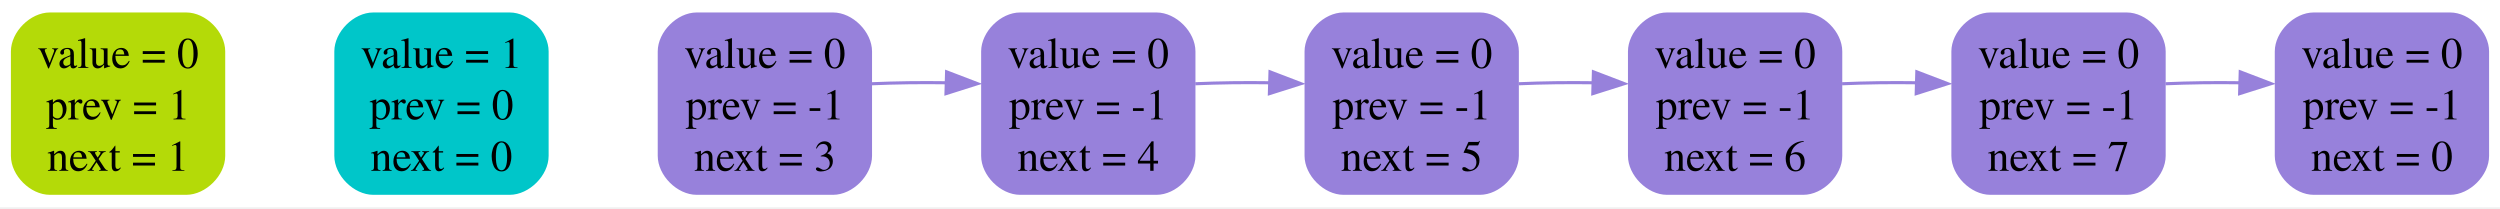
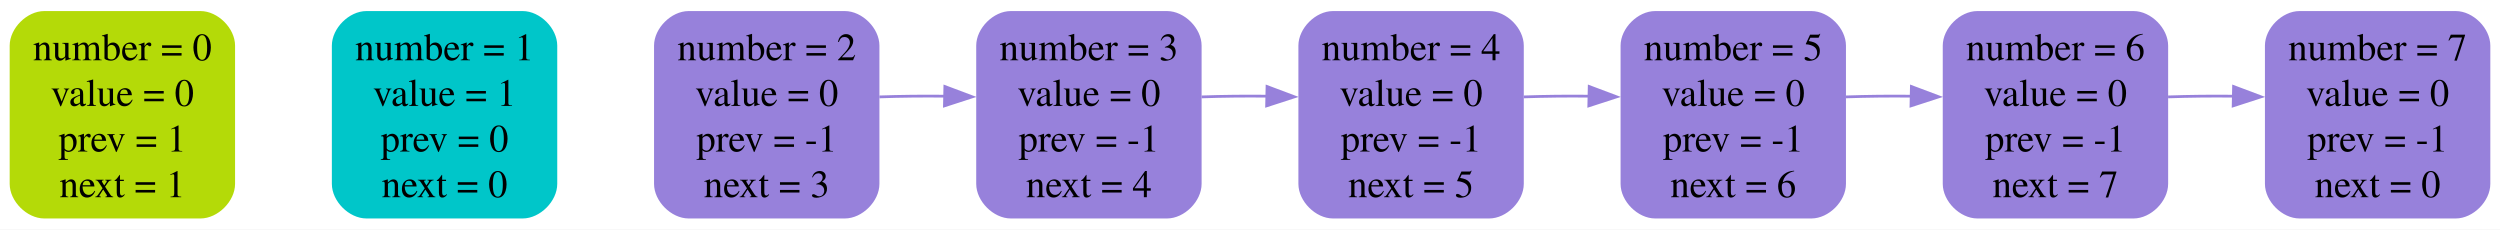
- <svg xmlns="http://www.w3.org/2000/svg" width="802pt" height="67pt" viewBox="0.00 0.00 802.00 67.00">
-   <g id="graph0" class="graph" transform="scale(1 1) rotate(0) translate(4 62.5)">
-     <polygon fill="white" stroke="none" points="-4,4 -4,-62.5 798,-62.5 798,4 -4,4" />
+ <svg xmlns="http://www.w3.org/2000/svg" width="904pt" height="83pt" viewBox="0.00 0.00 904.00 83.00">
+   <g id="graph0" class="graph" transform="scale(1 1) rotate(0) translate(4 79)">
+     <polygon fill="white" stroke="none" points="-4,4 -4,-79 900,-79 900,4 -4,4" />
    <g id="node1" class="node">
-       <path fill="#b4da08" stroke="#b4da08" d="M12,-0.5C12,-0.5 55.75,-0.5 55.75,-0.5 61.75,-0.5 67.75,-6.5 67.75,-12.5 67.75,-12.5 67.75,-46 67.75,-46 67.75,-52 61.75,-58 55.75,-58 55.75,-58 12,-58 12,-58 6,-58 0,-52 0,-46 0,-46 0,-12.5 0,-12.5 0,-6.5 6,-0.5 12,-0.5" />
-       <text xml:space="preserve" text-anchor="middle" x="33.88" y="-40.7" font-family="Times,serif" font-size="14.00">value = 0</text>
-       <text xml:space="preserve" text-anchor="middle" x="33.88" y="-24.2" font-family="Times,serif" font-size="14.00">prev = 1</text>
-       <text xml:space="preserve" text-anchor="middle" x="33.88" y="-7.7" font-family="Times,serif" font-size="14.00">next = 1</text>
+       <path fill="#b4da08" stroke="#b4da08" d="M12,-0.5C12,-0.5 68.5,-0.5 68.5,-0.5 74.5,-0.5 80.5,-6.5 80.5,-12.5 80.5,-12.5 80.5,-62.5 80.5,-62.5 80.5,-68.5 74.5,-74.5 68.5,-74.5 68.5,-74.5 12,-74.5 12,-74.5 6,-74.5 0,-68.5 0,-62.5 0,-62.5 0,-12.5 0,-12.5 0,-6.5 6,-0.5 12,-0.5" />
+       <text xml:space="preserve" text-anchor="middle" x="40.25" y="-57.2" font-family="Times,serif" font-size="14.00">number = 0</text>
+       <text xml:space="preserve" text-anchor="middle" x="40.25" y="-40.7" font-family="Times,serif" font-size="14.00">value = 0</text>
+       <text xml:space="preserve" text-anchor="middle" x="40.25" y="-24.2" font-family="Times,serif" font-size="14.00">prev = 1</text>
+       <text xml:space="preserve" text-anchor="middle" x="40.25" y="-7.7" font-family="Times,serif" font-size="14.00">next = 1</text>
    </g>
    <g id="node2" class="node">
-       <path fill="#00c6c9" stroke="#00c6c9" d="M115.75,-0.5C115.75,-0.5 159.5,-0.5 159.5,-0.5 165.5,-0.5 171.5,-6.5 171.5,-12.5 171.5,-12.5 171.5,-46 171.5,-46 171.5,-52 165.5,-58 159.5,-58 159.5,-58 115.75,-58 115.75,-58 109.75,-58 103.75,-52 103.75,-46 103.75,-46 103.75,-12.5 103.75,-12.5 103.75,-6.5 109.75,-0.5 115.75,-0.5" />
-       <text xml:space="preserve" text-anchor="middle" x="137.62" y="-40.7" font-family="Times,serif" font-size="14.00">value = 1</text>
-       <text xml:space="preserve" text-anchor="middle" x="137.62" y="-24.2" font-family="Times,serif" font-size="14.00">prev = 0</text>
-       <text xml:space="preserve" text-anchor="middle" x="137.62" y="-7.7" font-family="Times,serif" font-size="14.00">next = 0</text>
+       <path fill="#00c6c9" stroke="#00c6c9" d="M128.5,-0.5C128.5,-0.5 185,-0.5 185,-0.5 191,-0.5 197,-6.5 197,-12.5 197,-12.5 197,-62.5 197,-62.5 197,-68.5 191,-74.5 185,-74.5 185,-74.5 128.5,-74.5 128.5,-74.5 122.5,-74.5 116.5,-68.5 116.5,-62.5 116.5,-62.5 116.5,-12.5 116.5,-12.5 116.5,-6.5 122.5,-0.5 128.5,-0.5" />
+       <text xml:space="preserve" text-anchor="middle" x="156.75" y="-57.2" font-family="Times,serif" font-size="14.00">number = 1</text>
+       <text xml:space="preserve" text-anchor="middle" x="156.75" y="-40.7" font-family="Times,serif" font-size="14.00">value = 1</text>
+       <text xml:space="preserve" text-anchor="middle" x="156.75" y="-24.2" font-family="Times,serif" font-size="14.00">prev = 0</text>
+       <text xml:space="preserve" text-anchor="middle" x="156.75" y="-7.7" font-family="Times,serif" font-size="14.00">next = 0</text>
    </g>
    <g id="node3" class="node">
-       <path fill="#9781db" stroke="#9781db" d="M219.5,-0.5C219.5,-0.5 263.25,-0.5 263.25,-0.5 269.25,-0.5 275.25,-6.5 275.25,-12.5 275.25,-12.5 275.25,-46 275.25,-46 275.25,-52 269.25,-58 263.25,-58 263.25,-58 219.5,-58 219.5,-58 213.5,-58 207.5,-52 207.5,-46 207.5,-46 207.5,-12.5 207.5,-12.5 207.5,-6.5 213.5,-0.5 219.5,-0.5" />
-       <text xml:space="preserve" text-anchor="middle" x="241.38" y="-40.7" font-family="Times,serif" font-size="14.00">value = 0</text>
-       <text xml:space="preserve" text-anchor="middle" x="241.38" y="-24.2" font-family="Times,serif" font-size="14.00">prev = -1</text>
-       <text xml:space="preserve" text-anchor="middle" x="241.38" y="-7.7" font-family="Times,serif" font-size="14.00">next = 3</text>
+       <path fill="#9781db" stroke="#9781db" d="M245,-0.5C245,-0.5 301.5,-0.5 301.5,-0.5 307.5,-0.5 313.5,-6.5 313.5,-12.5 313.5,-12.5 313.5,-62.5 313.5,-62.5 313.5,-68.5 307.5,-74.5 301.5,-74.5 301.5,-74.5 245,-74.5 245,-74.5 239,-74.5 233,-68.5 233,-62.5 233,-62.5 233,-12.5 233,-12.5 233,-6.5 239,-0.5 245,-0.5" />
+       <text xml:space="preserve" text-anchor="middle" x="273.25" y="-57.2" font-family="Times,serif" font-size="14.00">number = 2</text>
+       <text xml:space="preserve" text-anchor="middle" x="273.25" y="-40.7" font-family="Times,serif" font-size="14.00">value = 0</text>
+       <text xml:space="preserve" text-anchor="middle" x="273.25" y="-24.2" font-family="Times,serif" font-size="14.00">prev = -1</text>
+       <text xml:space="preserve" text-anchor="middle" x="273.25" y="-7.7" font-family="Times,serif" font-size="14.00">next = 3</text>
    </g>
    <g id="node4" class="node">
-       <path fill="#9781db" stroke="#9781db" d="M323.25,-0.5C323.25,-0.5 367,-0.5 367,-0.5 373,-0.5 379,-6.5 379,-12.5 379,-12.5 379,-46 379,-46 379,-52 373,-58 367,-58 367,-58 323.25,-58 323.25,-58 317.25,-58 311.25,-52 311.25,-46 311.25,-46 311.25,-12.5 311.25,-12.5 311.25,-6.5 317.25,-0.5 323.25,-0.5" />
-       <text xml:space="preserve" text-anchor="middle" x="345.12" y="-40.7" font-family="Times,serif" font-size="14.00">value = 0</text>
-       <text xml:space="preserve" text-anchor="middle" x="345.12" y="-24.2" font-family="Times,serif" font-size="14.00">prev = -1</text>
-       <text xml:space="preserve" text-anchor="middle" x="345.12" y="-7.7" font-family="Times,serif" font-size="14.00">next = 4</text>
+       <path fill="#9781db" stroke="#9781db" d="M361.5,-0.5C361.5,-0.5 418,-0.5 418,-0.5 424,-0.5 430,-6.5 430,-12.5 430,-12.5 430,-62.5 430,-62.5 430,-68.5 424,-74.5 418,-74.5 418,-74.5 361.5,-74.5 361.5,-74.5 355.5,-74.5 349.5,-68.5 349.5,-62.5 349.5,-62.5 349.5,-12.5 349.5,-12.5 349.5,-6.5 355.5,-0.5 361.5,-0.5" />
+       <text xml:space="preserve" text-anchor="middle" x="389.75" y="-57.2" font-family="Times,serif" font-size="14.00">number = 3</text>
+       <text xml:space="preserve" text-anchor="middle" x="389.75" y="-40.7" font-family="Times,serif" font-size="14.00">value = 0</text>
+       <text xml:space="preserve" text-anchor="middle" x="389.75" y="-24.2" font-family="Times,serif" font-size="14.00">prev = -1</text>
+       <text xml:space="preserve" text-anchor="middle" x="389.75" y="-7.7" font-family="Times,serif" font-size="14.00">next = 4</text>
    </g>
    <g id="edge8" class="edge">
-       <path fill="none" stroke="#9781db" d="M275.69,-35.63C283.32,-35.96 291.56,-36.07 299.58,-35.95" />
-       <polygon fill="#9781db" stroke="#9781db" points="299.67,-39.45 309.57,-35.66 299.47,-32.46 299.67,-39.45" />
+       <path fill="none" stroke="#9781db" d="M313.98,-43.96C321.61,-44.22 329.71,-44.31 337.65,-44.22" />
+       <polygon fill="#9781db" stroke="#9781db" points="337.66,-47.72 347.58,-43.99 337.51,-40.72 337.66,-47.72" />
    </g>
    <g id="node5" class="node">
-       <path fill="#9781db" stroke="#9781db" d="M427,-0.5C427,-0.5 470.75,-0.5 470.75,-0.5 476.75,-0.5 482.75,-6.5 482.75,-12.5 482.75,-12.5 482.75,-46 482.75,-46 482.75,-52 476.75,-58 470.75,-58 470.75,-58 427,-58 427,-58 421,-58 415,-52 415,-46 415,-46 415,-12.5 415,-12.5 415,-6.5 421,-0.5 427,-0.5" />
-       <text xml:space="preserve" text-anchor="middle" x="448.88" y="-40.7" font-family="Times,serif" font-size="14.00">value = 0</text>
-       <text xml:space="preserve" text-anchor="middle" x="448.88" y="-24.2" font-family="Times,serif" font-size="14.00">prev = -1</text>
-       <text xml:space="preserve" text-anchor="middle" x="448.88" y="-7.7" font-family="Times,serif" font-size="14.00">next = 5</text>
+       <path fill="#9781db" stroke="#9781db" d="M478,-0.5C478,-0.5 534.5,-0.5 534.5,-0.5 540.5,-0.5 546.5,-6.5 546.5,-12.5 546.5,-12.5 546.5,-62.5 546.5,-62.5 546.5,-68.5 540.5,-74.5 534.5,-74.5 534.5,-74.5 478,-74.5 478,-74.5 472,-74.5 466,-68.5 466,-62.5 466,-62.5 466,-12.5 466,-12.5 466,-6.5 472,-0.5 478,-0.5" />
+       <text xml:space="preserve" text-anchor="middle" x="506.25" y="-57.2" font-family="Times,serif" font-size="14.00">number = 4</text>
+       <text xml:space="preserve" text-anchor="middle" x="506.25" y="-40.7" font-family="Times,serif" font-size="14.00">value = 0</text>
+       <text xml:space="preserve" text-anchor="middle" x="506.25" y="-24.2" font-family="Times,serif" font-size="14.00">prev = -1</text>
+       <text xml:space="preserve" text-anchor="middle" x="506.25" y="-7.7" font-family="Times,serif" font-size="14.00">next = 5</text>
    </g>
    <g id="edge9" class="edge">
-       <path fill="none" stroke="#9781db" d="M379.44,-35.63C387.07,-35.96 395.31,-36.07 403.33,-35.95" />
-       <polygon fill="#9781db" stroke="#9781db" points="403.42,-39.45 413.32,-35.66 403.22,-32.46 403.42,-39.45" />
+       <path fill="none" stroke="#9781db" d="M430.48,-43.96C438.11,-44.22 446.21,-44.31 454.15,-44.22" />
+       <polygon fill="#9781db" stroke="#9781db" points="454.16,-47.72 464.08,-43.99 454.01,-40.72 454.16,-47.72" />
    </g>
    <g id="node6" class="node">
-       <path fill="#9781db" stroke="#9781db" d="M530.75,-0.5C530.75,-0.5 574.5,-0.5 574.5,-0.5 580.5,-0.5 586.5,-6.5 586.5,-12.5 586.5,-12.5 586.5,-46 586.5,-46 586.5,-52 580.5,-58 574.5,-58 574.5,-58 530.75,-58 530.75,-58 524.75,-58 518.75,-52 518.75,-46 518.75,-46 518.75,-12.5 518.75,-12.5 518.75,-6.5 524.75,-0.5 530.75,-0.5" />
-       <text xml:space="preserve" text-anchor="middle" x="552.62" y="-40.7" font-family="Times,serif" font-size="14.00">value = 0</text>
-       <text xml:space="preserve" text-anchor="middle" x="552.62" y="-24.2" font-family="Times,serif" font-size="14.00">prev = -1</text>
-       <text xml:space="preserve" text-anchor="middle" x="552.62" y="-7.7" font-family="Times,serif" font-size="14.00">next = 6</text>
+       <path fill="#9781db" stroke="#9781db" d="M594.5,-0.5C594.5,-0.5 651,-0.5 651,-0.5 657,-0.5 663,-6.5 663,-12.5 663,-12.5 663,-62.5 663,-62.5 663,-68.5 657,-74.5 651,-74.5 651,-74.5 594.5,-74.5 594.5,-74.5 588.5,-74.5 582.5,-68.5 582.5,-62.5 582.5,-62.5 582.5,-12.5 582.5,-12.5 582.5,-6.5 588.5,-0.5 594.5,-0.5" />
+       <text xml:space="preserve" text-anchor="middle" x="622.75" y="-57.2" font-family="Times,serif" font-size="14.00">number = 5</text>
+       <text xml:space="preserve" text-anchor="middle" x="622.75" y="-40.7" font-family="Times,serif" font-size="14.00">value = 0</text>
+       <text xml:space="preserve" text-anchor="middle" x="622.75" y="-24.2" font-family="Times,serif" font-size="14.00">prev = -1</text>
+       <text xml:space="preserve" text-anchor="middle" x="622.75" y="-7.7" font-family="Times,serif" font-size="14.00">next = 6</text>
    </g>
    <g id="edge10" class="edge">
-       <path fill="none" stroke="#9781db" d="M483.19,-35.63C490.82,-35.96 499.06,-36.07 507.08,-35.95" />
-       <polygon fill="#9781db" stroke="#9781db" points="507.17,-39.45 517.07,-35.66 506.97,-32.46 507.17,-39.45" />
+       <path fill="none" stroke="#9781db" d="M546.98,-43.96C554.61,-44.22 562.71,-44.31 570.65,-44.22" />
+       <polygon fill="#9781db" stroke="#9781db" points="570.66,-47.72 580.58,-43.99 570.51,-40.72 570.66,-47.72" />
    </g>
    <g id="node7" class="node">
-       <path fill="#9781db" stroke="#9781db" d="M634.5,-0.5C634.5,-0.5 678.25,-0.5 678.25,-0.5 684.25,-0.5 690.25,-6.5 690.25,-12.5 690.25,-12.5 690.25,-46 690.25,-46 690.25,-52 684.25,-58 678.25,-58 678.25,-58 634.5,-58 634.5,-58 628.5,-58 622.5,-52 622.5,-46 622.5,-46 622.5,-12.5 622.5,-12.5 622.5,-6.5 628.5,-0.5 634.5,-0.5" />
-       <text xml:space="preserve" text-anchor="middle" x="656.38" y="-40.7" font-family="Times,serif" font-size="14.00">value = 0</text>
-       <text xml:space="preserve" text-anchor="middle" x="656.38" y="-24.2" font-family="Times,serif" font-size="14.00">prev = -1</text>
-       <text xml:space="preserve" text-anchor="middle" x="656.38" y="-7.7" font-family="Times,serif" font-size="14.00">next = 7</text>
+       <path fill="#9781db" stroke="#9781db" d="M711,-0.5C711,-0.5 767.5,-0.5 767.5,-0.5 773.5,-0.5 779.5,-6.5 779.5,-12.5 779.5,-12.5 779.5,-62.5 779.5,-62.5 779.5,-68.5 773.5,-74.5 767.5,-74.5 767.5,-74.5 711,-74.5 711,-74.5 705,-74.5 699,-68.5 699,-62.5 699,-62.5 699,-12.5 699,-12.5 699,-6.5 705,-0.5 711,-0.5" />
+       <text xml:space="preserve" text-anchor="middle" x="739.25" y="-57.2" font-family="Times,serif" font-size="14.00">number = 6</text>
+       <text xml:space="preserve" text-anchor="middle" x="739.25" y="-40.7" font-family="Times,serif" font-size="14.00">value = 0</text>
+       <text xml:space="preserve" text-anchor="middle" x="739.25" y="-24.2" font-family="Times,serif" font-size="14.00">prev = -1</text>
+       <text xml:space="preserve" text-anchor="middle" x="739.25" y="-7.7" font-family="Times,serif" font-size="14.00">next = 7</text>
    </g>
    <g id="edge11" class="edge">
-       <path fill="none" stroke="#9781db" d="M586.94,-35.63C594.57,-35.96 602.81,-36.07 610.83,-35.95" />
-       <polygon fill="#9781db" stroke="#9781db" points="610.92,-39.45 620.82,-35.66 610.72,-32.46 610.92,-39.45" />
+       <path fill="none" stroke="#9781db" d="M663.48,-43.96C671.11,-44.22 679.21,-44.31 687.15,-44.22" />
+       <polygon fill="#9781db" stroke="#9781db" points="687.16,-47.72 697.08,-43.99 687.01,-40.72 687.16,-47.72" />
    </g>
    <g id="node8" class="node">
-       <path fill="#9781db" stroke="#9781db" d="M738.25,-0.5C738.25,-0.5 782,-0.5 782,-0.5 788,-0.5 794,-6.5 794,-12.5 794,-12.5 794,-46 794,-46 794,-52 788,-58 782,-58 782,-58 738.25,-58 738.25,-58 732.25,-58 726.25,-52 726.25,-46 726.25,-46 726.25,-12.5 726.25,-12.5 726.25,-6.5 732.25,-0.5 738.25,-0.5" />
-       <text xml:space="preserve" text-anchor="middle" x="760.12" y="-40.7" font-family="Times,serif" font-size="14.00">value = 0</text>
-       <text xml:space="preserve" text-anchor="middle" x="760.12" y="-24.2" font-family="Times,serif" font-size="14.00">prev = -1</text>
-       <text xml:space="preserve" text-anchor="middle" x="760.12" y="-7.7" font-family="Times,serif" font-size="14.00">next = 0</text>
+       <path fill="#9781db" stroke="#9781db" d="M827.5,-0.5C827.5,-0.5 884,-0.5 884,-0.5 890,-0.5 896,-6.5 896,-12.5 896,-12.5 896,-62.5 896,-62.5 896,-68.5 890,-74.5 884,-74.5 884,-74.5 827.5,-74.5 827.5,-74.5 821.5,-74.5 815.5,-68.5 815.5,-62.5 815.5,-62.5 815.5,-12.5 815.5,-12.5 815.5,-6.5 821.5,-0.5 827.5,-0.5" />
+       <text xml:space="preserve" text-anchor="middle" x="855.75" y="-57.2" font-family="Times,serif" font-size="14.00">number = 7</text>
+       <text xml:space="preserve" text-anchor="middle" x="855.75" y="-40.7" font-family="Times,serif" font-size="14.00">value = 0</text>
+       <text xml:space="preserve" text-anchor="middle" x="855.75" y="-24.2" font-family="Times,serif" font-size="14.00">prev = -1</text>
+       <text xml:space="preserve" text-anchor="middle" x="855.75" y="-7.7" font-family="Times,serif" font-size="14.00">next = 0</text>
    </g>
    <g id="edge12" class="edge">
-       <path fill="none" stroke="#9781db" d="M690.69,-35.63C698.32,-35.96 706.56,-36.07 714.58,-35.95" />
-       <polygon fill="#9781db" stroke="#9781db" points="714.67,-39.45 724.57,-35.66 714.47,-32.46 714.67,-39.45" />
+       <path fill="none" stroke="#9781db" d="M779.98,-43.96C787.61,-44.22 795.71,-44.31 803.65,-44.22" />
+       <polygon fill="#9781db" stroke="#9781db" points="803.66,-47.72 813.58,-43.99 803.51,-40.72 803.66,-47.72" />
    </g>
  </g>
</svg>
